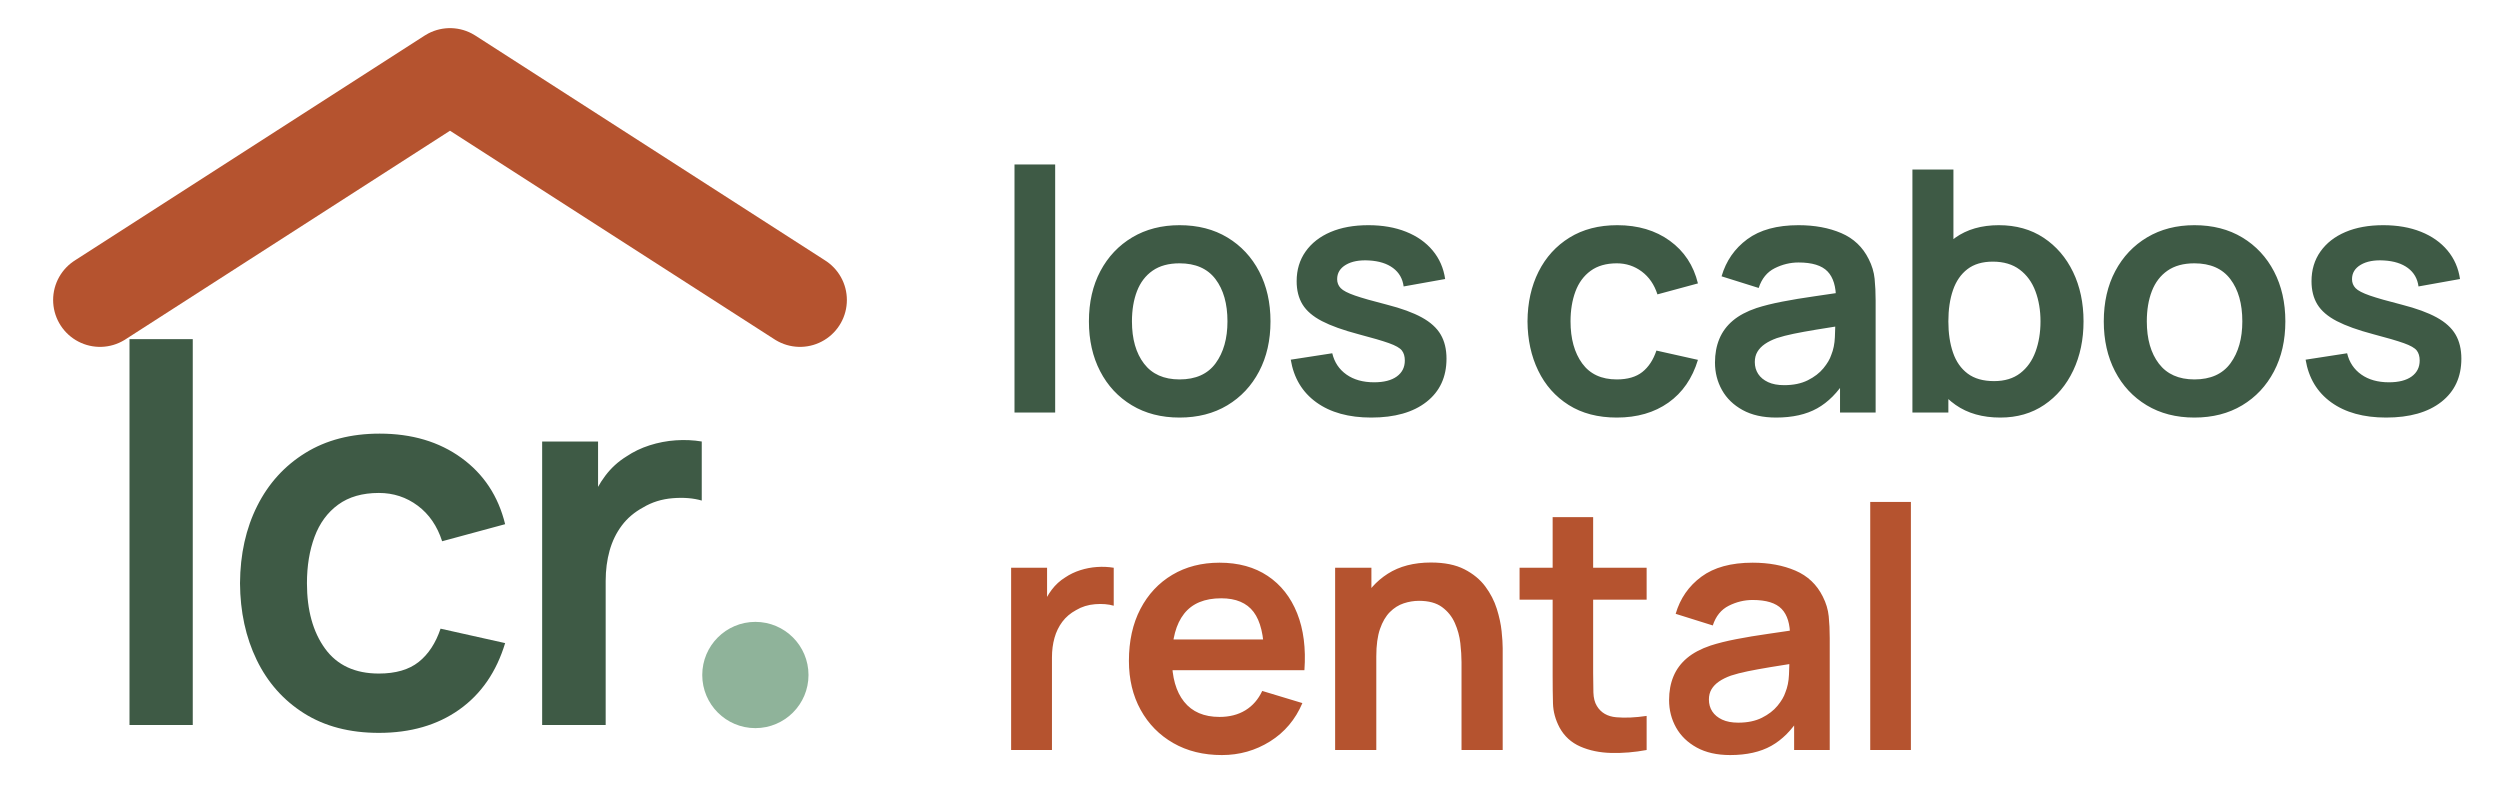
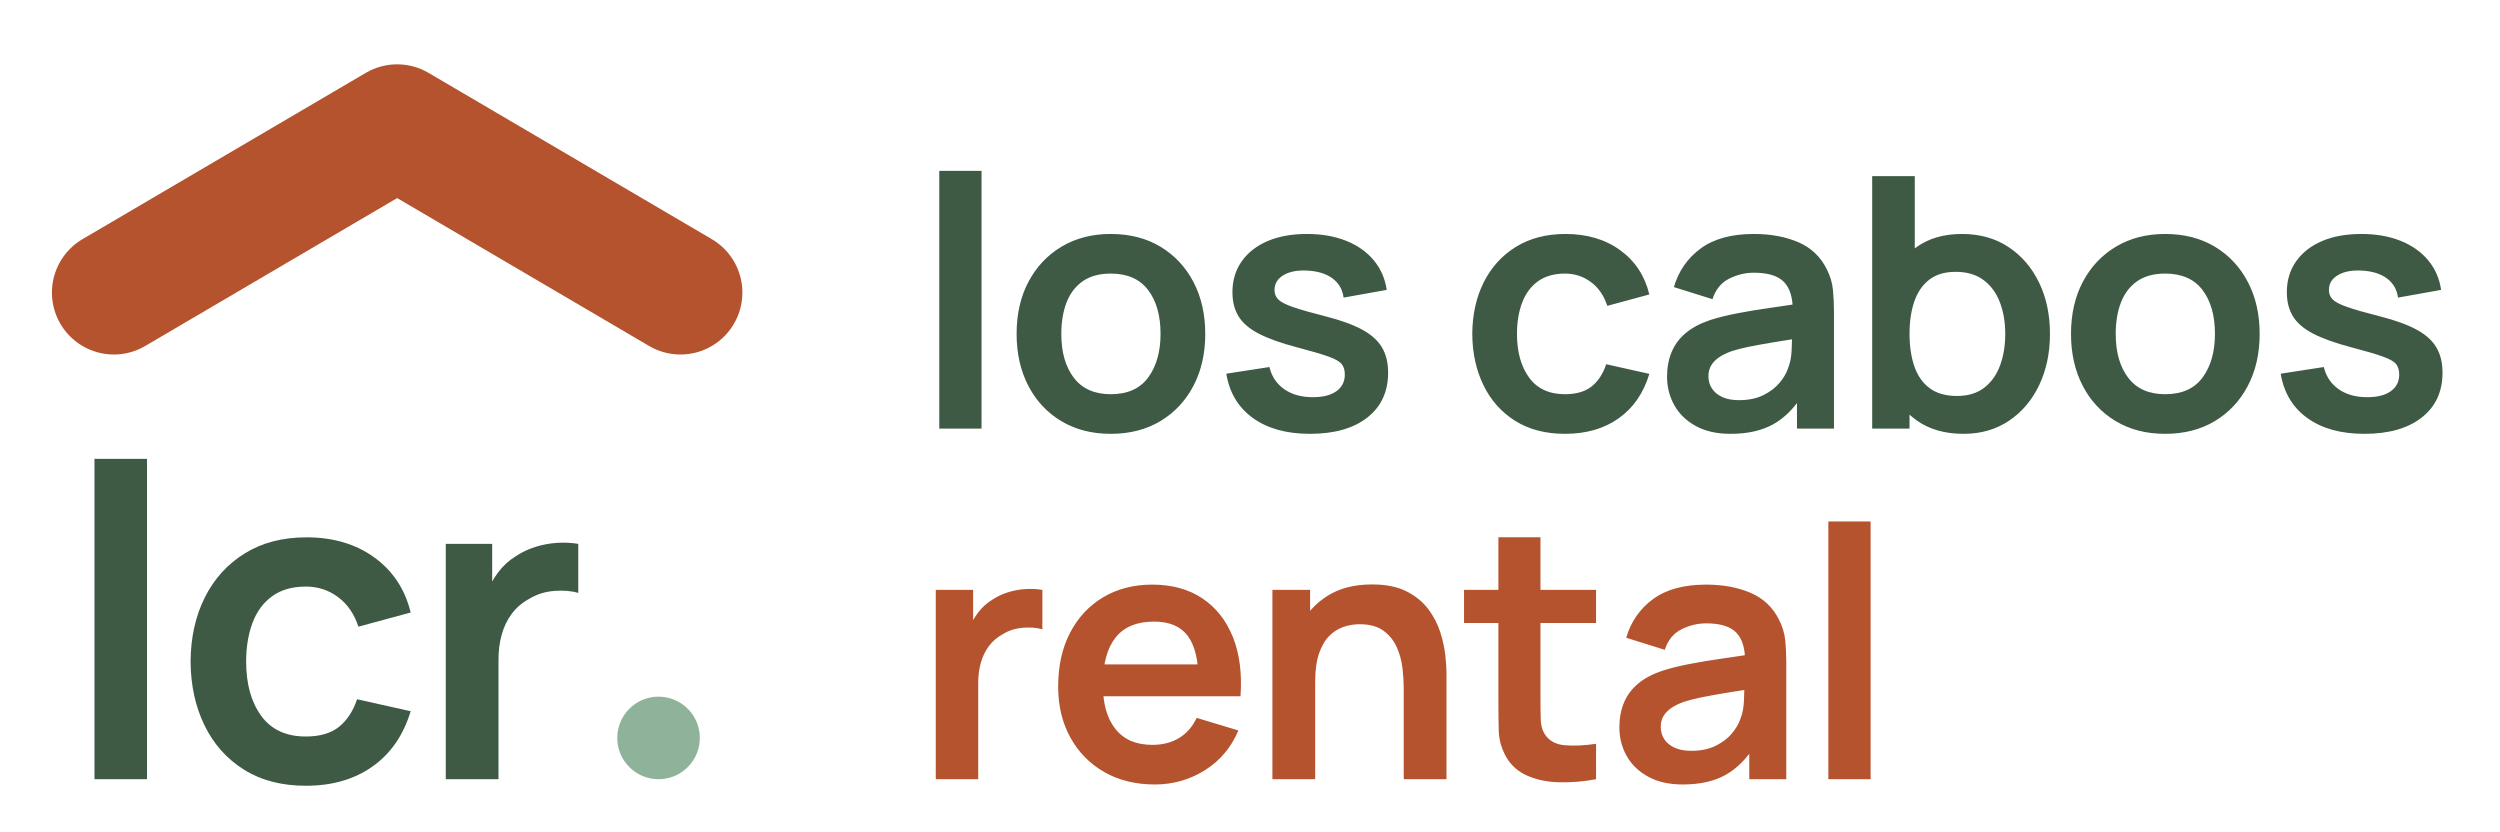
- <svg xmlns="http://www.w3.org/2000/svg" viewBox="0 0 400 128">
-   <path d="M16 48 L72.0 12 L128 48" fill="none" stroke="#B5532F" stroke-width="15" stroke-linecap="round" stroke-linejoin="round" />
-   <path d="M20.72 116.0V54.26H30.842V116.0ZM60.62 117.26Q53.606 117.26 48.65 114.131Q43.694 111.002 41.069 105.584Q38.444 100.166 38.402 93.32Q38.444 86.348 41.153 80.951Q43.862 75.554 48.86 72.467Q53.858 69.38 60.746 69.38Q68.474 69.38 73.829 73.265Q79.184 77.15 80.822 83.87L70.742 86.6Q69.566 82.946 66.836 80.909Q64.106 78.872 60.62 78.872Q56.672 78.872 54.11 80.741Q51.548 82.61 50.33 85.886Q49.112 89.162 49.112 93.32Q49.112 99.788 52.01 103.778Q54.908 107.768 60.62 107.768Q64.652 107.768 66.983 105.92Q69.314 104.072 70.49 100.586L80.822 102.896Q78.722 109.826 73.472 113.543Q68.222 117.26 60.62 117.26ZM86.744 116.0V70.64H95.69V81.686L94.598 80.258Q95.438 77.99 96.845 76.121Q98.252 74.252 100.226 73.034Q101.906 71.9 103.943 71.249Q105.98 70.598 108.122 70.451Q110.264 70.304 112.28 70.64V80.09Q110.264 79.502 107.639 79.712Q105.014 79.922 102.914 81.182Q100.814 82.316 99.491 84.08Q98.168 85.844 97.538 88.091Q96.908 90.338 96.908 92.942V116.0Z" fill="#3E5A45" />
-   <circle cx="120.86" cy="108" r="8.5" fill="#8FB39A" />
-   <path d="M162.32 66.0V26.31H168.827V66.0ZM188.726 66.81Q184.352 66.81 181.085 64.839Q177.818 62.868 176.023 59.398Q174.227 55.929 174.227 51.42Q174.227 46.83 176.063 43.374Q177.899 39.918 181.166 37.974Q184.433 36.03 188.726 36.03Q193.127 36.03 196.394 38.001Q199.661 39.972 201.47 43.442Q203.279 46.911 203.279 51.42Q203.279 55.956 201.457 59.425Q199.634 62.895 196.367 64.853Q193.1 66.81 188.726 66.81ZM188.726 60.708Q192.614 60.708 194.504 58.116Q196.394 55.524 196.394 51.42Q196.394 47.181 194.477 44.657Q192.56 42.132 188.726 42.132Q186.107 42.132 184.419 43.306Q182.732 44.481 181.922 46.573Q181.112 48.666 181.112 51.42Q181.112 55.659 183.043 58.183Q184.973 60.708 188.726 60.708ZM219.398 66.81Q213.998 66.81 210.623 64.38Q207.248 61.95 206.519 57.549L213.161 56.523Q213.674 58.683 215.429 59.925Q217.184 61.167 219.857 61.167Q222.206 61.167 223.489 60.236Q224.771 59.304 224.771 57.684Q224.771 56.685 224.299 56.078Q223.826 55.47 222.233 54.903Q220.64 54.336 217.346 53.472Q213.674 52.5 211.514 51.38Q209.354 50.259 208.409 48.72Q207.464 47.181 207.464 44.994Q207.464 42.267 208.895 40.242Q210.326 38.217 212.891 37.123Q215.456 36.03 218.939 36.03Q222.341 36.03 224.974 37.083Q227.606 38.136 229.226 40.08Q230.846 42.024 231.224 44.643L224.582 45.831Q224.339 43.968 222.894 42.888Q221.45 41.808 219.047 41.673Q216.752 41.538 215.348 42.361Q213.944 43.185 213.944 44.67Q213.944 45.507 214.511 46.101Q215.078 46.695 216.793 47.289Q218.507 47.883 221.909 48.747Q225.392 49.638 227.484 50.785Q229.577 51.933 230.508 53.526Q231.44 55.119 231.44 57.387Q231.44 61.788 228.24 64.299Q225.041 66.81 219.398 66.81ZM258.683 66.81Q254.174 66.81 250.988 64.799Q247.802 62.787 246.115 59.304Q244.427 55.821 244.4 51.42Q244.427 46.938 246.168 43.468Q247.91 39.999 251.123 38.014Q254.336 36.03 258.764 36.03Q263.732 36.03 267.175 38.528Q270.617 41.025 271.67 45.345L265.19 47.1Q264.434 44.751 262.679 43.442Q260.924 42.132 258.683 42.132Q256.145 42.132 254.498 43.334Q252.851 44.535 252.068 46.641Q251.285 48.747 251.285 51.42Q251.285 55.578 253.148 58.143Q255.011 60.708 258.683 60.708Q261.275 60.708 262.774 59.52Q264.272 58.332 265.028 56.091L271.67 57.576Q270.32 62.031 266.945 64.421Q263.57 66.81 258.683 66.81ZM284.171 66.81Q281.012 66.81 278.825 65.608Q276.638 64.407 275.518 62.409Q274.397 60.411 274.397 58.008Q274.397 55.902 275.099 54.215Q275.801 52.527 277.259 51.299Q278.717 50.07 281.039 49.287Q282.794 48.72 285.157 48.261Q287.519 47.802 290.287 47.41Q293.054 47.019 296.078 46.56L293.756 47.883Q293.783 44.859 292.406 43.428Q291.029 41.997 287.762 41.997Q285.791 41.997 283.955 42.915Q282.119 43.833 281.39 46.074L275.45 44.211Q276.53 40.512 279.567 38.271Q282.605 36.03 287.762 36.03Q291.65 36.03 294.607 37.299Q297.563 38.568 298.994 41.457Q299.777 42.996 299.939 44.602Q300.101 46.209 300.101 48.099V66.0H294.404V59.682L295.349 60.708Q293.378 63.867 290.745 65.338Q288.113 66.81 284.171 66.81ZM285.467 61.626Q287.681 61.626 289.247 60.843Q290.813 60.06 291.745 58.926Q292.676 57.792 293.0 56.793Q293.513 55.551 293.581 53.945Q293.648 52.338 293.648 51.339L295.646 51.933Q292.703 52.392 290.597 52.743Q288.491 53.094 286.979 53.404Q285.467 53.715 284.306 54.093Q283.172 54.498 282.389 55.038Q281.606 55.578 281.188 56.28Q280.769 56.982 280.769 57.927Q280.769 59.007 281.309 59.831Q281.849 60.654 282.889 61.14Q283.928 61.626 285.467 61.626ZM320.054 66.81Q315.788 66.81 312.899 64.785Q310.01 62.76 308.552 59.263Q307.094 55.767 307.094 51.42Q307.094 47.019 308.552 43.536Q310.01 40.053 312.832 38.041Q315.653 36.03 319.811 36.03Q323.942 36.03 326.98 38.041Q330.017 40.053 331.691 43.523Q333.365 46.992 333.365 51.42Q333.365 55.794 331.718 59.277Q330.071 62.76 327.074 64.785Q324.077 66.81 320.054 66.81ZM305.987 66.0V27.12H312.548V45.534H311.738V66.0ZM319.055 60.978Q321.593 60.978 323.24 59.709Q324.887 58.44 325.683 56.267Q326.48 54.093 326.48 51.42Q326.48 48.774 325.67 46.6Q324.86 44.427 323.159 43.145Q321.458 41.862 318.839 41.862Q316.355 41.862 314.789 43.064Q313.223 44.265 312.481 46.412Q311.738 48.558 311.738 51.42Q311.738 54.255 312.481 56.415Q313.223 58.575 314.83 59.776Q316.436 60.978 319.055 60.978ZM351.104 66.81Q346.73 66.81 343.463 64.839Q340.196 62.868 338.401 59.398Q336.605 55.929 336.605 51.42Q336.605 46.83 338.441 43.374Q340.277 39.918 343.544 37.974Q346.811 36.03 351.104 36.03Q355.505 36.03 358.772 38.001Q362.039 39.972 363.848 43.442Q365.657 46.911 365.657 51.42Q365.657 55.956 363.835 59.425Q362.012 62.895 358.745 64.853Q355.478 66.81 351.104 66.81ZM351.104 60.708Q354.992 60.708 356.882 58.116Q358.772 55.524 358.772 51.42Q358.772 47.181 356.855 44.657Q354.938 42.132 351.104 42.132Q348.485 42.132 346.798 43.306Q345.11 44.481 344.3 46.573Q343.49 48.666 343.49 51.42Q343.49 55.659 345.421 58.183Q347.351 60.708 351.104 60.708ZM381.776 66.81Q376.376 66.81 373.001 64.38Q369.626 61.95 368.897 57.549L375.539 56.523Q376.052 58.683 377.807 59.925Q379.562 61.167 382.235 61.167Q384.584 61.167 385.867 60.236Q387.149 59.304 387.149 57.684Q387.149 56.685 386.677 56.078Q386.204 55.47 384.611 54.903Q383.018 54.336 379.724 53.472Q376.052 52.5 373.892 51.38Q371.732 50.259 370.787 48.72Q369.842 47.181 369.842 44.994Q369.842 42.267 371.273 40.242Q372.704 38.217 375.269 37.123Q377.834 36.03 381.317 36.03Q384.719 36.03 387.352 37.083Q389.984 38.136 391.604 40.08Q393.224 42.024 393.602 44.643L386.96 45.831Q386.717 43.968 385.273 42.888Q383.828 41.808 381.425 41.673Q379.13 41.538 377.726 42.361Q376.322 43.185 376.322 44.67Q376.322 45.507 376.889 46.101Q377.456 46.695 379.171 47.289Q380.885 47.883 384.287 48.747Q387.77 49.638 389.863 50.785Q391.955 51.933 392.887 53.526Q393.818 55.119 393.818 57.387Q393.818 61.788 390.619 64.299Q387.419 66.81 381.776 66.81Z" fill="#3E5A45" />
-   <path d="M161.78 120.0V90.84H167.531V97.941L166.829 97.023Q167.369 95.565 168.274 94.364Q169.178 93.162 170.447 92.379Q171.527 91.65 172.837 91.232Q174.146 90.813 175.523 90.719Q176.9 90.624 178.196 90.84V96.915Q176.9 96.537 175.213 96.672Q173.525 96.807 172.175 97.617Q170.825 98.346 169.974 99.48Q169.124 100.614 168.719 102.059Q168.314 103.503 168.314 105.177V120.0ZM195.503 120.81Q191.075 120.81 187.727 118.893Q184.379 116.976 182.502 113.574Q180.626 110.172 180.626 105.744Q180.626 100.965 182.462 97.442Q184.298 93.918 187.565 91.974Q190.832 90.03 195.125 90.03Q199.661 90.03 202.834 92.15Q206.006 94.269 207.545 98.13Q209.084 101.991 208.706 107.229H202.253V104.853Q202.226 100.101 200.579 97.914Q198.932 95.727 195.395 95.727Q191.399 95.727 189.455 98.198Q187.511 100.668 187.511 105.42Q187.511 109.848 189.455 112.278Q191.399 114.708 195.125 114.708Q197.528 114.708 199.269 113.642Q201.011 112.575 201.956 110.55L208.382 112.494Q206.708 116.436 203.212 118.623Q199.715 120.81 195.503 120.81ZM185.459 107.229V102.315H205.52V107.229ZM233.843 120.0V105.96Q233.843 104.583 233.654 102.909Q233.465 101.235 232.776 99.683Q232.088 98.13 230.724 97.131Q229.361 96.132 227.039 96.132Q225.797 96.132 224.582 96.537Q223.367 96.942 222.382 97.928Q221.396 98.913 220.802 100.627Q220.208 102.342 220.208 105.015L216.347 103.368Q216.347 99.642 217.792 96.618Q219.236 93.594 222.044 91.798Q224.852 90.003 228.956 90.003Q232.196 90.003 234.302 91.083Q236.408 92.163 237.65 93.837Q238.892 95.511 239.486 97.401Q240.08 99.291 240.256 100.978Q240.431 102.666 240.431 103.719V120.0ZM213.62 120.0V90.84H219.425V99.885H220.208V120.0ZM263.462 120.0Q260.573 120.54 257.805 120.472Q255.038 120.405 252.851 119.447Q250.664 118.488 249.53 116.409Q248.531 114.519 248.477 112.548Q248.423 110.577 248.423 108.093V82.74H254.903V107.715Q254.903 109.47 254.944 110.793Q254.984 112.116 255.497 112.953Q256.469 114.573 258.602 114.762Q260.735 114.951 263.462 114.546ZM243.131 95.943V90.84H263.462V95.943ZM276.827 120.81Q273.668 120.81 271.481 119.608Q269.294 118.407 268.174 116.409Q267.053 114.411 267.053 112.008Q267.053 109.902 267.755 108.215Q268.457 106.527 269.915 105.298Q271.373 104.07 273.695 103.287Q275.45 102.72 277.812 102.261Q280.175 101.802 282.942 101.41Q285.71 101.019 288.734 100.56L286.412 101.883Q286.439 98.859 285.062 97.428Q283.685 95.997 280.418 95.997Q278.447 95.997 276.611 96.915Q274.775 97.833 274.046 100.074L268.106 98.211Q269.186 94.512 272.224 92.271Q275.261 90.03 280.418 90.03Q284.306 90.03 287.263 91.299Q290.219 92.568 291.65 95.457Q292.433 96.996 292.595 98.602Q292.757 100.209 292.757 102.099V120.0H287.06V113.682L288.005 114.708Q286.034 117.867 283.402 119.339Q280.769 120.81 276.827 120.81ZM278.123 115.626Q280.337 115.626 281.903 114.843Q283.469 114.06 284.401 112.926Q285.332 111.792 285.656 110.793Q286.169 109.551 286.237 107.945Q286.304 106.338 286.304 105.339L288.302 105.933Q285.359 106.392 283.253 106.743Q281.147 107.094 279.635 107.404Q278.123 107.715 276.962 108.093Q275.828 108.498 275.045 109.038Q274.262 109.578 273.844 110.28Q273.425 110.982 273.425 111.927Q273.425 113.007 273.965 113.831Q274.505 114.654 275.545 115.14Q276.584 115.626 278.123 115.626ZM299.237 120.0V80.31H305.744V120.0Z" fill="#B5532F" />
+ <svg xmlns="http://www.w3.org/2000/svg" viewBox="0 0 385 128">
+   <g transform="translate(9.18 120.00) scale(0.17663)">
+     <path d="M47.3 -424.3 L294.3 -569.3 L541.3 -424.3" fill="none" stroke="#B5532F" stroke-width="108.0" stroke-linecap="round" stroke-linejoin="round" />
+     <path d="M30.4 0.0V-279.3H76.19V0.0ZM214.7 5.7Q182.97 5.7 160.55 -8.455Q138.13 -22.61 126.255 -47.12Q114.38 -71.63 114.19 -102.6Q114.38 -134.14 126.635 -158.555Q138.89 -182.97 161.5 -196.935Q184.11 -210.9 215.27 -210.9Q250.23 -210.9 274.455 -193.325Q298.68 -175.75 306.09 -145.35L260.49 -133.0Q255.17 -149.53 242.82 -158.745Q230.47 -167.96 214.7 -167.96Q196.84 -167.96 185.25 -159.505Q173.66 -151.05 168.15 -136.23Q162.64 -121.41 162.64 -102.6Q162.64 -73.34 175.75 -55.29Q188.86 -37.24 214.7 -37.24Q232.94 -37.24 243.485 -45.6Q254.03 -53.96 259.35 -69.73L306.09 -59.28Q296.59 -27.93 272.84 -11.115Q249.09 5.7 214.7 5.7ZM336.68 0.0V-205.2H377.15V-155.23L372.21 -161.69Q376.01 -171.95 382.375 -180.405Q388.74 -188.86 397.67 -194.37Q405.27 -199.5 414.485 -202.445Q423.7 -205.39 433.39 -206.055Q443.08 -206.72 452.2 -205.2V-162.45Q443.08 -165.11 431.205 -164.16Q419.33 -163.21 409.83 -157.51Q400.33 -152.38 394.345 -144.4Q388.36 -136.42 385.51 -126.255Q382.66 -116.09 382.66 -104.31V0.0Z" fill="#3E5A45" />
+     <circle cx="522.2" cy="-36.0" r="36.0" fill="#8FB39A" />
+   </g>
+   <path d="M144.65 66.0V26.31H151.157V66.0ZM171.056 66.81Q166.682 66.81 163.415 64.839Q160.148 62.868 158.353 59.398Q156.557 55.929 156.557 51.42Q156.557 46.83 158.393 43.374Q160.229 39.918 163.496 37.974Q166.763 36.03 171.056 36.03Q175.457 36.03 178.724 38.001Q181.991 39.972 183.8 43.442Q185.609 46.911 185.609 51.42Q185.609 55.956 183.787 59.425Q181.964 62.895 178.697 64.853Q175.43 66.81 171.056 66.81ZM171.056 60.708Q174.944 60.708 176.834 58.116Q178.724 55.524 178.724 51.42Q178.724 47.181 176.807 44.657Q174.89 42.132 171.056 42.132Q168.437 42.132 166.75 43.306Q165.062 44.481 164.252 46.573Q163.442 48.666 163.442 51.42Q163.442 55.659 165.373 58.183Q167.303 60.708 171.056 60.708ZM201.728 66.81Q196.328 66.81 192.953 64.38Q189.578 61.95 188.849 57.549L195.491 56.523Q196.004 58.683 197.759 59.925Q199.514 61.167 202.187 61.167Q204.536 61.167 205.819 60.236Q207.101 59.304 207.101 57.684Q207.101 56.685 206.629 56.078Q206.156 55.47 204.563 54.903Q202.97 54.336 199.676 53.472Q196.004 52.5 193.844 51.38Q191.684 50.259 190.739 48.72Q189.794 47.181 189.794 44.994Q189.794 42.267 191.225 40.242Q192.656 38.217 195.221 37.123Q197.786 36.03 201.269 36.03Q204.671 36.03 207.304 37.083Q209.936 38.136 211.556 40.08Q213.176 42.024 213.554 44.643L206.912 45.831Q206.669 43.968 205.225 42.888Q203.78 41.808 201.377 41.673Q199.082 41.538 197.678 42.361Q196.274 43.185 196.274 44.67Q196.274 45.507 196.841 46.101Q197.408 46.695 199.123 47.289Q200.837 47.883 204.239 48.747Q207.722 49.638 209.815 50.785Q211.907 51.933 212.839 53.526Q213.77 55.119 213.77 57.387Q213.77 61.788 210.571 64.299Q207.371 66.81 201.728 66.81ZM241.013 66.81Q236.504 66.81 233.318 64.799Q230.132 62.787 228.445 59.304Q226.757 55.821 226.73 51.42Q226.757 46.938 228.499 43.468Q230.24 39.999 233.453 38.014Q236.666 36.03 241.094 36.03Q246.062 36.03 249.505 38.528Q252.947 41.025 254 45.345L247.52 47.1Q246.764 44.751 245.009 43.442Q243.254 42.132 241.013 42.132Q238.475 42.132 236.828 43.334Q235.181 44.535 234.398 46.641Q233.615 48.747 233.615 51.42Q233.615 55.578 235.478 58.143Q237.341 60.708 241.013 60.708Q243.605 60.708 245.104 59.52Q246.602 58.332 247.358 56.091L254 57.576Q252.65 62.031 249.275 64.421Q245.9 66.81 241.013 66.81ZM266.501 66.81Q263.342 66.81 261.155 65.608Q258.968 64.407 257.848 62.409Q256.727 60.411 256.727 58.008Q256.727 55.902 257.429 54.215Q258.131 52.527 259.589 51.299Q261.047 50.07 263.369 49.287Q265.124 48.72 267.487 48.261Q269.849 47.802 272.617 47.41Q275.384 47.019 278.408 46.56L276.086 47.883Q276.113 44.859 274.736 43.428Q273.359 41.997 270.092 41.997Q268.121 41.997 266.285 42.915Q264.449 43.833 263.72 46.074L257.78 44.211Q258.86 40.512 261.898 38.271Q264.935 36.03 270.092 36.03Q273.98 36.03 276.937 37.299Q279.893 38.568 281.324 41.457Q282.107 42.996 282.269 44.602Q282.431 46.209 282.431 48.099V66.0H276.734V59.682L277.679 60.708Q275.708 63.867 273.076 65.338Q270.443 66.81 266.501 66.81ZM267.797 61.626Q270.011 61.626 271.577 60.843Q273.143 60.06 274.075 58.926Q275.006 57.792 275.33 56.793Q275.843 55.551 275.911 53.945Q275.978 52.338 275.978 51.339L277.976 51.933Q275.033 52.392 272.927 52.743Q270.821 53.094 269.309 53.404Q267.797 53.715 266.636 54.093Q265.502 54.498 264.719 55.038Q263.936 55.578 263.518 56.28Q263.099 56.982 263.099 57.927Q263.099 59.007 263.639 59.831Q264.179 60.654 265.219 61.14Q266.258 61.626 267.797 61.626ZM302.384 66.81Q298.118 66.81 295.229 64.785Q292.34 62.76 290.882 59.263Q289.424 55.767 289.424 51.42Q289.424 47.019 290.882 43.536Q292.34 40.053 295.162 38.041Q297.983 36.03 302.141 36.03Q306.272 36.03 309.31 38.041Q312.347 40.053 314.021 43.523Q315.695 46.992 315.695 51.42Q315.695 55.794 314.048 59.277Q312.401 62.76 309.404 64.785Q306.407 66.81 302.384 66.81ZM288.317 66.0V27.12H294.878V45.534H294.068V66.0ZM301.385 60.978Q303.923 60.978 305.57 59.709Q307.217 58.44 308.014 56.267Q308.81 54.093 308.81 51.42Q308.81 48.774 308 46.6Q307.19 44.427 305.489 43.145Q303.788 41.862 301.169 41.862Q298.685 41.862 297.119 43.064Q295.553 44.265 294.811 46.412Q294.068 48.558 294.068 51.42Q294.068 54.255 294.811 56.415Q295.553 58.575 297.16 59.776Q298.766 60.978 301.385 60.978ZM333.434 66.81Q329.06 66.81 325.793 64.839Q322.526 62.868 320.731 59.398Q318.935 55.929 318.935 51.42Q318.935 46.83 320.771 43.374Q322.607 39.918 325.874 37.974Q329.141 36.03 333.434 36.03Q337.835 36.03 341.102 38.001Q344.369 39.972 346.178 43.442Q347.987 46.911 347.987 51.42Q347.987 55.956 346.165 59.425Q344.342 62.895 341.075 64.853Q337.808 66.81 333.434 66.81ZM333.434 60.708Q337.322 60.708 339.212 58.116Q341.102 55.524 341.102 51.42Q341.102 47.181 339.185 44.657Q337.268 42.132 333.434 42.132Q330.815 42.132 329.128 43.306Q327.44 44.481 326.63 46.573Q325.82 48.666 325.82 51.42Q325.82 55.659 327.751 58.183Q329.681 60.708 333.434 60.708ZM364.106 66.81Q358.706 66.81 355.331 64.38Q351.956 61.95 351.227 57.549L357.869 56.523Q358.382 58.683 360.137 59.925Q361.892 61.167 364.565 61.167Q366.914 61.167 368.197 60.236Q369.479 59.304 369.479 57.684Q369.479 56.685 369.007 56.078Q368.534 55.47 366.941 54.903Q365.348 54.336 362.054 53.472Q358.382 52.5 356.222 51.38Q354.062 50.259 353.117 48.72Q352.172 47.181 352.172 44.994Q352.172 42.267 353.603 40.242Q355.034 38.217 357.599 37.123Q360.164 36.03 363.647 36.03Q367.049 36.03 369.682 37.083Q372.314 38.136 373.934 40.08Q375.554 42.024 375.932 44.643L369.29 45.831Q369.047 43.968 367.603 42.888Q366.158 41.808 363.755 41.673Q361.46 41.538 360.056 42.361Q358.652 43.185 358.652 44.67Q358.652 45.507 359.219 46.101Q359.786 46.695 361.501 47.289Q363.215 47.883 366.617 48.747Q370.1 49.638 372.193 50.785Q374.285 51.933 375.217 53.526Q376.148 55.119 376.148 57.387Q376.148 61.788 372.949 64.299Q369.749 66.81 364.106 66.81Z" fill="#3E5A45" />
+   <path d="M144.11 120.0V90.84H149.861V97.941L149.159 97.023Q149.699 95.565 150.604 94.364Q151.508 93.162 152.777 92.379Q153.857 91.65 155.167 91.232Q156.476 90.813 157.853 90.719Q159.23 90.624 160.526 90.84V96.915Q159.23 96.537 157.543 96.672Q155.855 96.807 154.505 97.617Q153.155 98.346 152.305 99.48Q151.454 100.614 151.049 102.059Q150.644 103.503 150.644 105.177V120.0ZM177.833 120.81Q173.405 120.81 170.057 118.893Q166.709 116.976 164.833 113.574Q162.956 110.172 162.956 105.744Q162.956 100.965 164.792 97.442Q166.628 93.918 169.895 91.974Q173.162 90.03 177.455 90.03Q181.991 90.03 185.164 92.15Q188.336 94.269 189.875 98.13Q191.414 101.991 191.036 107.229H184.583V104.853Q184.556 100.101 182.909 97.914Q181.262 95.727 177.725 95.727Q173.729 95.727 171.785 98.198Q169.841 100.668 169.841 105.42Q169.841 109.848 171.785 112.278Q173.729 114.708 177.455 114.708Q179.858 114.708 181.6 113.642Q183.341 112.575 184.286 110.55L190.712 112.494Q189.038 116.436 185.542 118.623Q182.045 120.81 177.833 120.81ZM167.789 107.229V102.315H187.85V107.229ZM216.173 120.0V105.96Q216.173 104.583 215.984 102.909Q215.795 101.235 215.107 99.683Q214.418 98.13 213.055 97.131Q211.691 96.132 209.369 96.132Q208.127 96.132 206.912 96.537Q205.697 96.942 204.712 97.928Q203.726 98.913 203.132 100.627Q202.538 102.342 202.538 105.015L198.677 103.368Q198.677 99.642 200.122 96.618Q201.566 93.594 204.374 91.798Q207.182 90.003 211.286 90.003Q214.526 90.003 216.632 91.083Q218.738 92.163 219.98 93.837Q221.222 95.511 221.816 97.401Q222.41 99.291 222.586 100.978Q222.761 102.666 222.761 103.719V120.0ZM195.95 120.0V90.84H201.755V99.885H202.538V120.0ZM245.792 120.0Q242.903 120.54 240.136 120.472Q237.368 120.405 235.181 119.447Q232.994 118.488 231.86 116.409Q230.861 114.519 230.807 112.548Q230.753 110.577 230.753 108.093V82.74H237.233V107.715Q237.233 109.47 237.274 110.793Q237.314 112.116 237.827 112.953Q238.799 114.573 240.932 114.762Q243.065 114.951 245.792 114.546ZM225.461 95.943V90.84H245.792V95.943ZM259.157 120.81Q255.998 120.81 253.811 119.608Q251.624 118.407 250.504 116.409Q249.383 114.411 249.383 112.008Q249.383 109.902 250.085 108.215Q250.787 106.527 252.245 105.298Q253.703 104.07 256.025 103.287Q257.78 102.72 260.143 102.261Q262.505 101.802 265.273 101.41Q268.04 101.019 271.064 100.56L268.742 101.883Q268.769 98.859 267.392 97.428Q266.015 95.997 262.748 95.997Q260.777 95.997 258.941 96.915Q257.105 97.833 256.376 100.074L250.436 98.211Q251.516 94.512 254.554 92.271Q257.591 90.03 262.748 90.03Q266.636 90.03 269.593 91.299Q272.549 92.568 273.98 95.457Q274.763 96.996 274.925 98.602Q275.087 100.209 275.087 102.099V120.0H269.39V113.682L270.335 114.708Q268.364 117.867 265.732 119.339Q263.099 120.81 259.157 120.81ZM260.453 115.626Q262.667 115.626 264.233 114.843Q265.799 114.06 266.731 112.926Q267.662 111.792 267.986 110.793Q268.499 109.551 268.567 107.945Q268.634 106.338 268.634 105.339L270.632 105.933Q267.689 106.392 265.583 106.743Q263.477 107.094 261.965 107.404Q260.453 107.715 259.292 108.093Q258.158 108.498 257.375 109.038Q256.592 109.578 256.174 110.28Q255.755 110.982 255.755 111.927Q255.755 113.007 256.295 113.831Q256.835 114.654 257.875 115.14Q258.914 115.626 260.453 115.626ZM281.567 120.0V80.31H288.074V120.0Z" fill="#B5532F" />
</svg>
